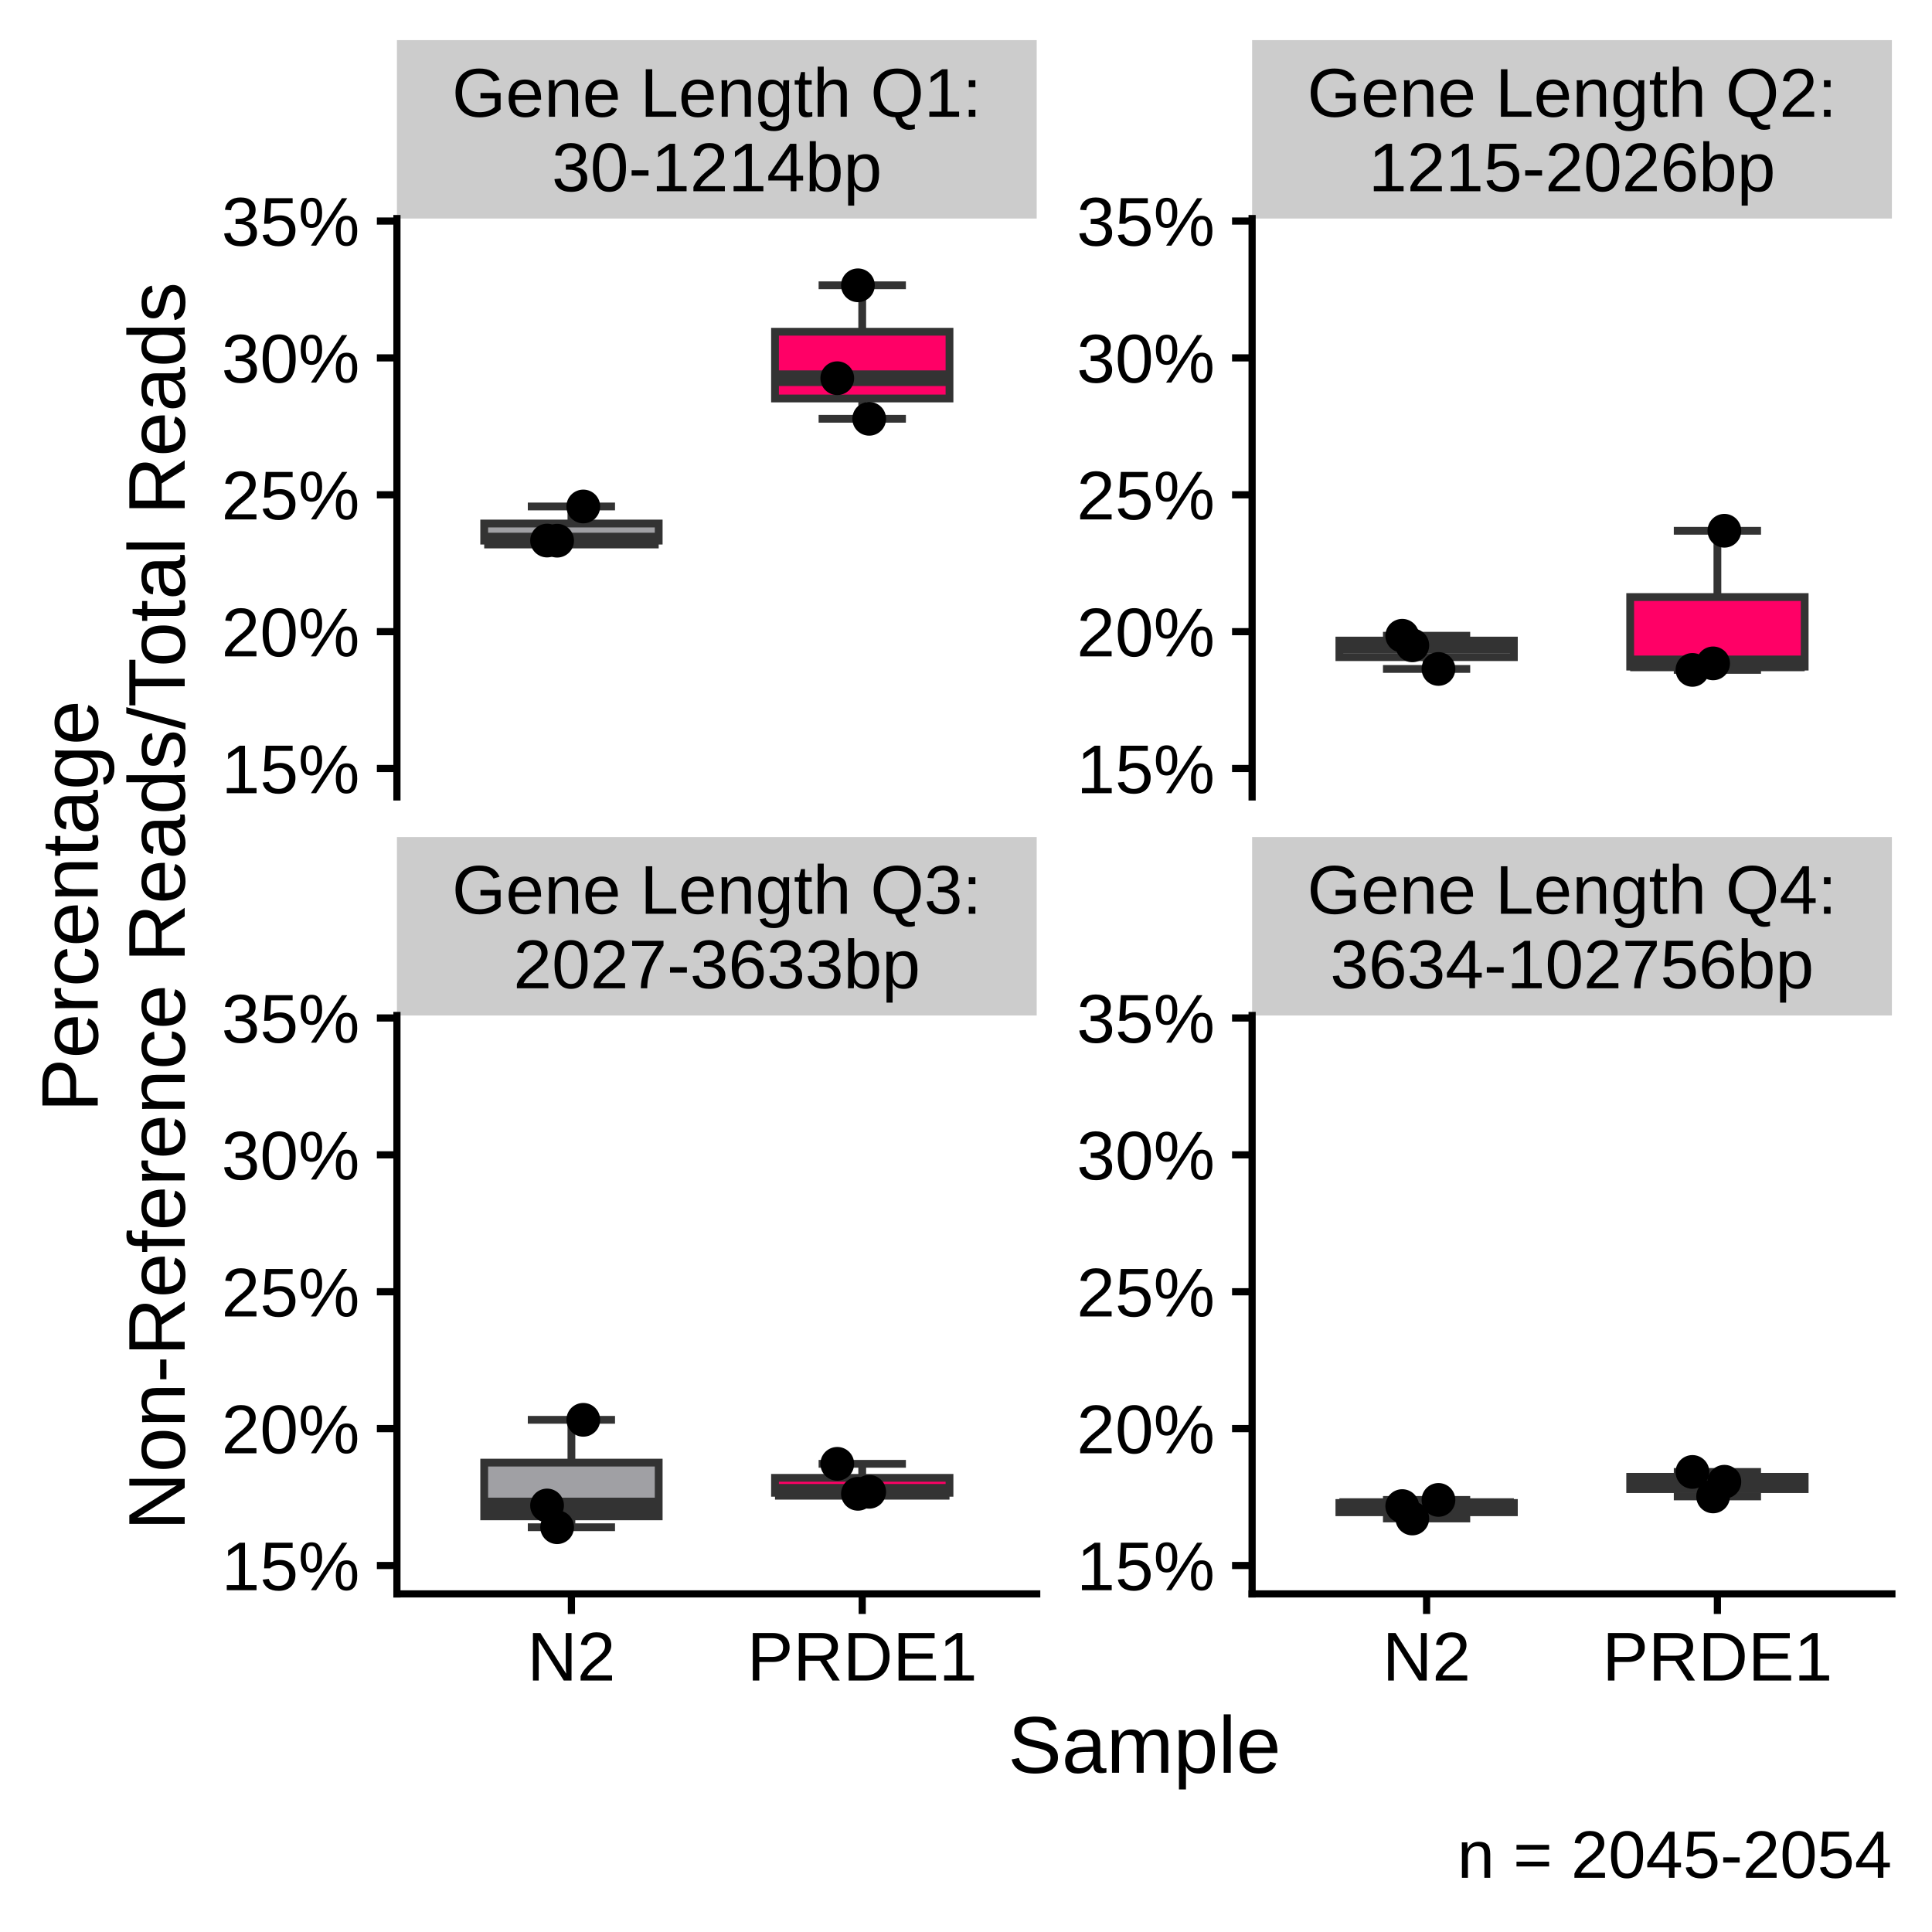
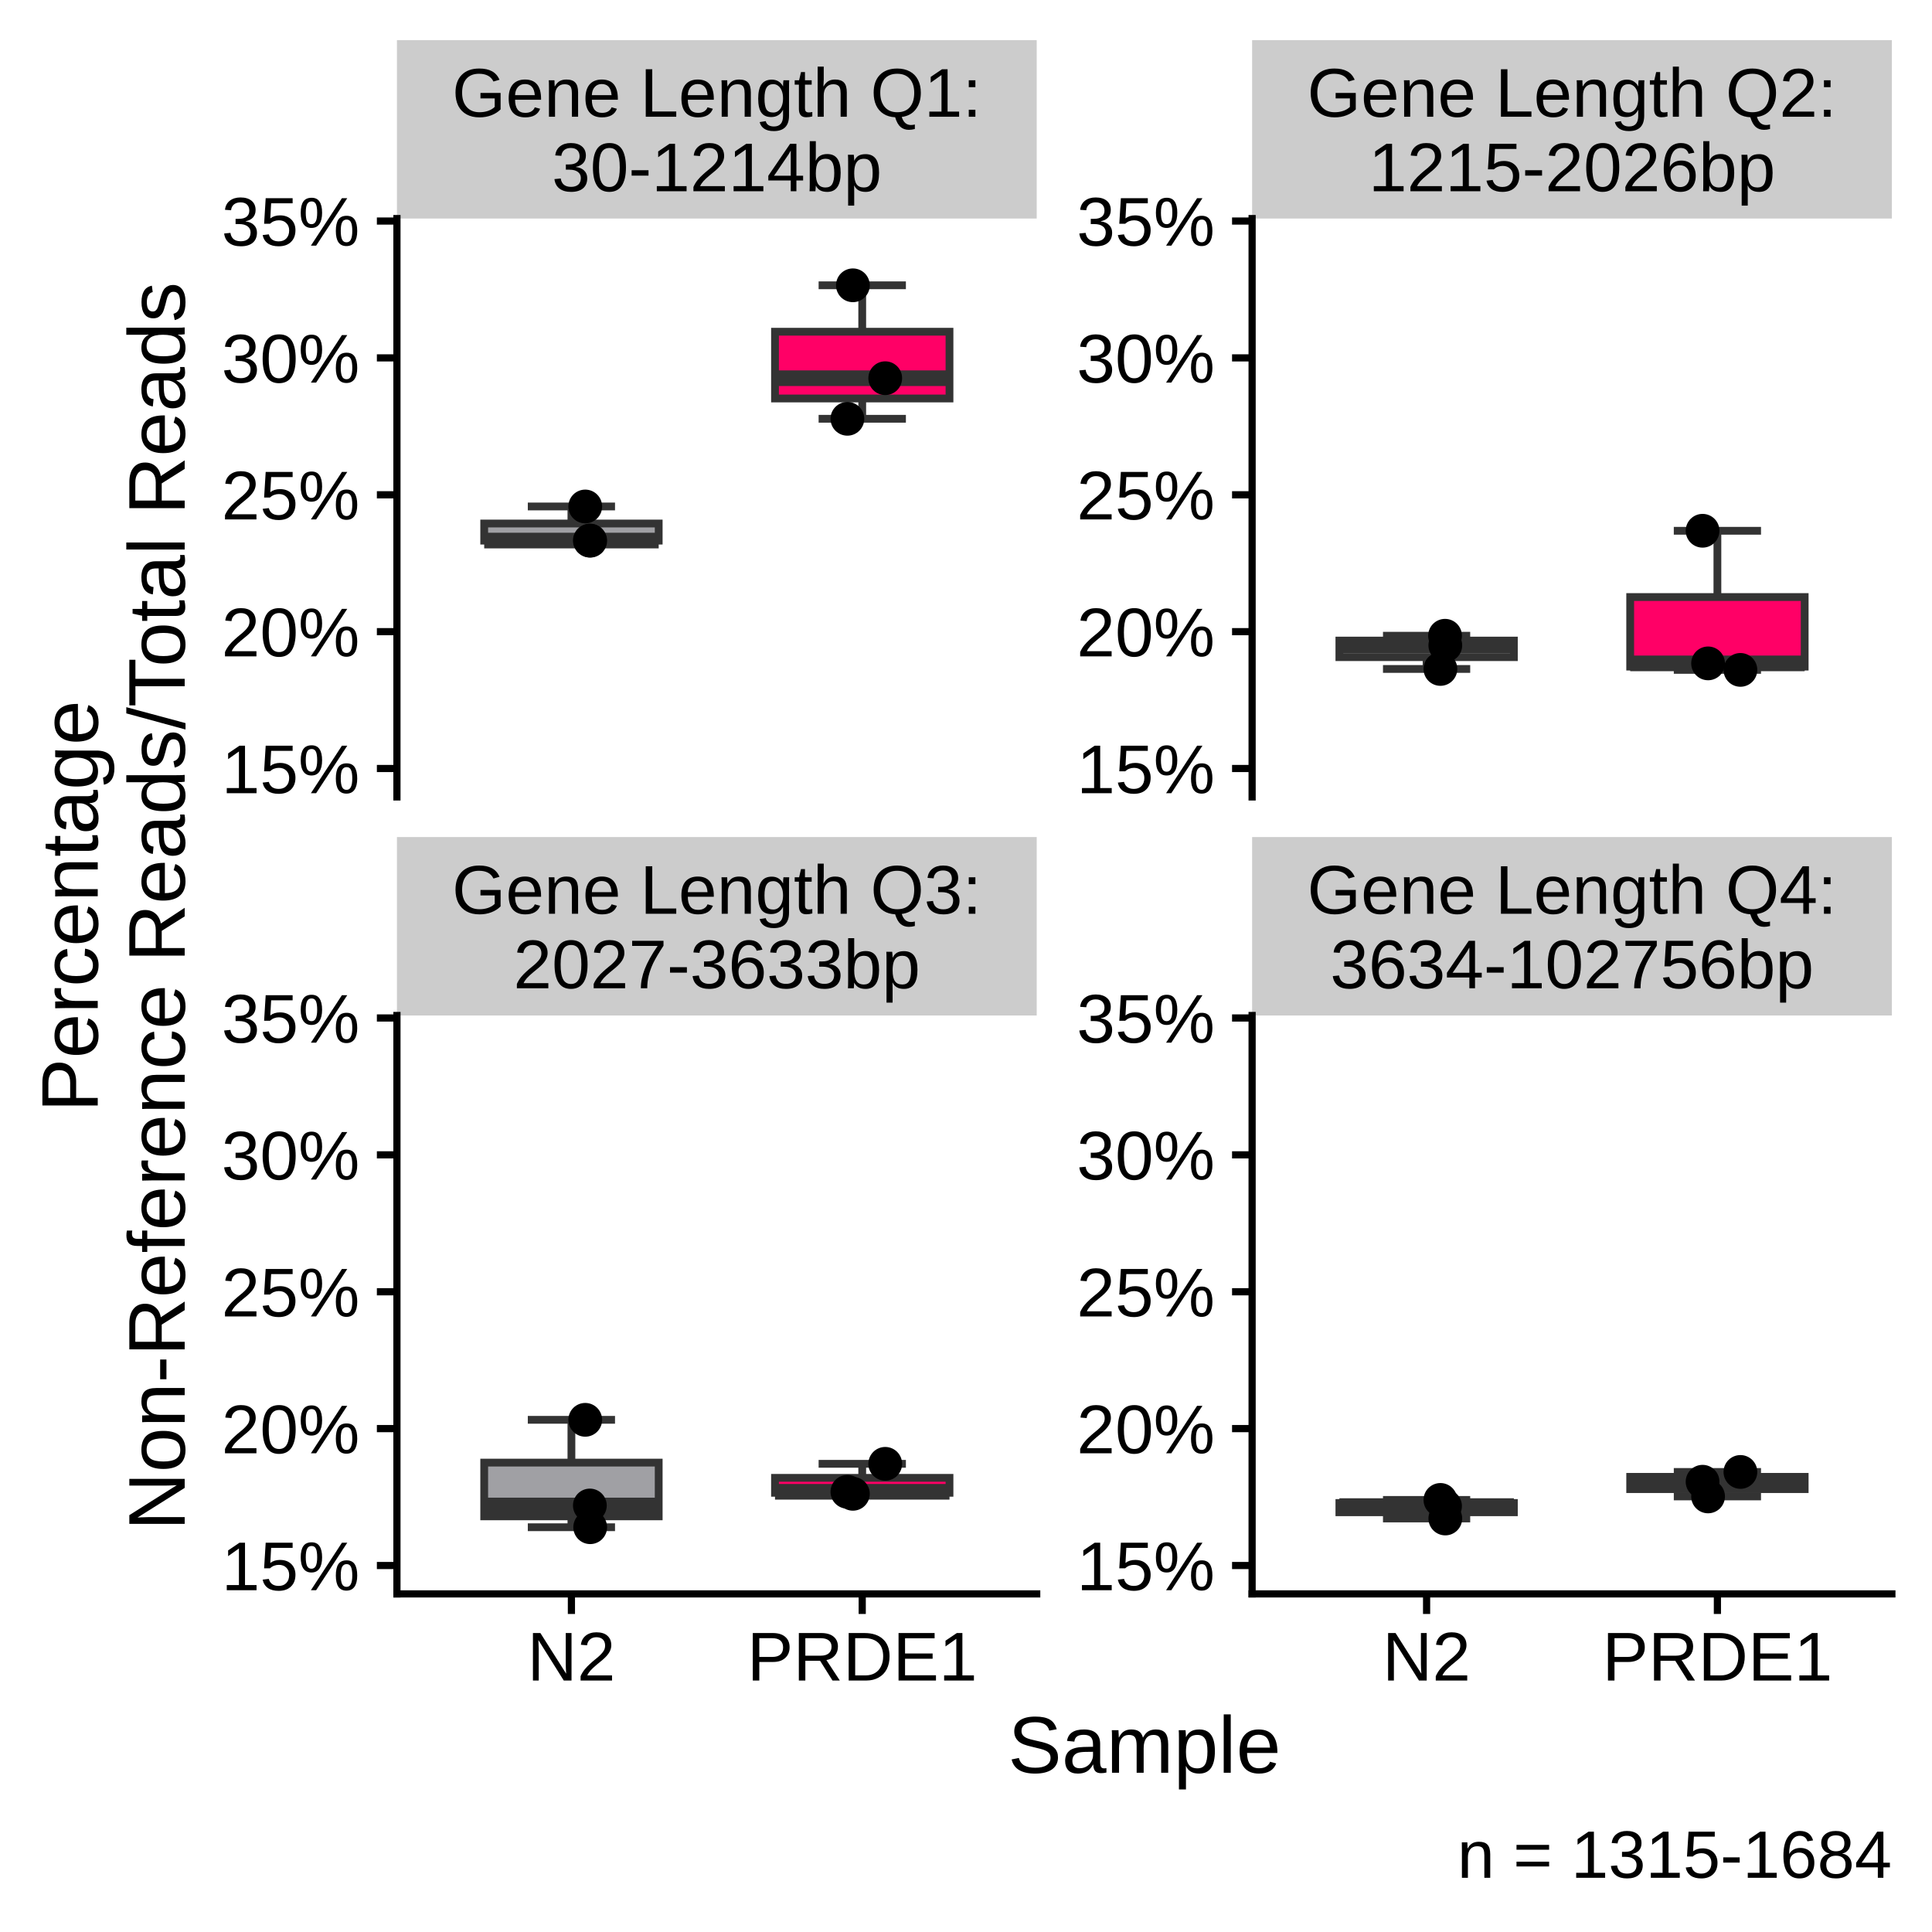
<svg xmlns="http://www.w3.org/2000/svg" class="svglite" width="288.00pt" height="288.00pt" viewBox="0 0 288.00 288.00">
  <defs>
    <style type="text/css">
    .svglite line, .svglite polyline, .svglite polygon, .svglite path, .svglite rect, .svglite circle {
      fill: none;
      stroke: #000000;
      stroke-linecap: round;
      stroke-linejoin: round;
      stroke-miterlimit: 10.00;
    }
    .svglite text {
      white-space: pre;
    }
  </style>
  </defs>
  <rect width="100%" height="100%" style="stroke: none; fill: none;" />
  <defs>
    <clipPath id="cpMC4wMHwyODguMDB8MC4wMHwyODguMDA=">
      <rect x="0.00" y="0.00" width="288.00" height="288.00" />
    </clipPath>
  </defs>
  <g clip-path="url(#cpMC4wMHwyODguMDB8MC4wMHwyODguMDA=)">
</g>
  <defs>
    <clipPath id="cpNTkuMTd8MTU0LjU0fDMyLjU4fDExOC44MA==">
      <rect x="59.17" y="32.58" width="95.37" height="86.22" />
    </clipPath>
  </defs>
  <g clip-path="url(#cpNTkuMTd8MTU0LjU0fDMyLjU4fDExOC44MA==)">
    <line x1="78.68" y1="75.50" x2="91.68" y2="75.50" style="stroke-width: 1.16; stroke: #333333; stroke-linecap: butt;" />
    <line x1="78.68" y1="80.60" x2="91.68" y2="80.60" style="stroke-width: 1.16; stroke: #333333; stroke-linecap: butt;" />
    <line x1="85.18" y1="78.04" x2="85.18" y2="75.50" style="stroke-width: 1.16; stroke: #333333; stroke-linecap: butt;" />
    <line x1="85.18" y1="80.59" x2="85.18" y2="80.60" style="stroke-width: 1.16; stroke: #333333; stroke-linecap: butt;" />
    <polygon points="72.18,78.04 72.18,80.59 98.19,80.59 98.19,78.04 72.18,78.04 " style="stroke-width: 1.16; stroke: #333333; stroke-linecap: butt; stroke-linejoin: miter; fill: #A0A0A4;" />
    <line x1="72.18" y1="80.58" x2="98.19" y2="80.58" style="stroke-width: 2.33; stroke: #333333; stroke-linecap: butt; stroke-linejoin: miter;" />
    <line x1="122.03" y1="42.53" x2="135.04" y2="42.53" style="stroke-width: 1.16; stroke: #333333; stroke-linecap: butt;" />
    <line x1="122.03" y1="62.43" x2="135.04" y2="62.43" style="stroke-width: 1.16; stroke: #333333; stroke-linecap: butt;" />
    <line x1="128.53" y1="49.45" x2="128.53" y2="42.53" style="stroke-width: 1.16; stroke: #333333; stroke-linecap: butt;" />
    <line x1="128.53" y1="59.40" x2="128.53" y2="62.43" style="stroke-width: 1.16; stroke: #333333; stroke-linecap: butt;" />
    <polygon points="115.53,49.45 115.53,59.40 141.54,59.40 141.54,49.45 115.53,49.45 " style="stroke-width: 1.16; stroke: #333333; stroke-linecap: butt; stroke-linejoin: miter; fill: #FF0066;" />
    <line x1="115.53" y1="56.38" x2="141.54" y2="56.38" style="stroke-width: 2.33; stroke: #333333; stroke-linecap: butt; stroke-linejoin: miter;" />
-     <circle cx="83.05" cy="80.60" r="2.13" style="stroke-width: 0.77; fill: #000000;" />
-     <circle cx="81.55" cy="80.58" r="2.13" style="stroke-width: 0.77; fill: #000000;" />
-     <circle cx="86.95" cy="75.50" r="2.13" style="stroke-width: 0.77; fill: #000000;" />
-     <circle cx="129.57" cy="62.43" r="2.13" style="stroke-width: 0.77; fill: #000000;" />
-     <circle cx="127.89" cy="42.53" r="2.13" style="stroke-width: 0.77; fill: #000000;" />
-     <circle cx="124.81" cy="56.38" r="2.13" style="stroke-width: 0.77; fill: #000000;" />
+     <circle cx="87.98" cy="80.60" r="2.13" style="stroke-width: 0.77; fill: #000000;" />
+     <circle cx="87.93" cy="80.58" r="2.13" style="stroke-width: 0.77; fill: #000000;" />
+     <circle cx="87.24" cy="75.50" r="2.13" style="stroke-width: 0.77; fill: #000000;" />
+     <circle cx="126.32" cy="62.43" r="2.13" style="stroke-width: 0.77; fill: #000000;" />
+     <circle cx="127.14" cy="42.53" r="2.13" style="stroke-width: 0.77; fill: #000000;" />
+     <circle cx="131.96" cy="56.38" r="2.13" style="stroke-width: 0.77; fill: #000000;" />
  </g>
  <g clip-path="url(#cpMC4wMHwyODguMDB8MC4wMHwyODguMDA=)">
</g>
  <defs>
    <clipPath id="cpNTkuMTd8MTU0LjU0fDE1MS4zOHwyMzcuNjA=">
      <rect x="59.17" y="151.38" width="95.37" height="86.22" />
    </clipPath>
  </defs>
  <g clip-path="url(#cpNTkuMTd8MTU0LjU0fDE1MS4zOHwyMzcuNjA=)">
    <line x1="78.68" y1="211.65" x2="91.68" y2="211.65" style="stroke-width: 1.16; stroke: #333333; stroke-linecap: butt;" />
    <line x1="78.68" y1="227.66" x2="91.68" y2="227.66" style="stroke-width: 1.16; stroke: #333333; stroke-linecap: butt;" />
    <line x1="85.18" y1="218.03" x2="85.18" y2="211.65" style="stroke-width: 1.16; stroke: #333333; stroke-linecap: butt;" />
    <line x1="85.18" y1="226.04" x2="85.18" y2="227.66" style="stroke-width: 1.16; stroke: #333333; stroke-linecap: butt;" />
    <polygon points="72.18,218.03 72.18,226.04 98.19,226.04 98.19,218.03 72.18,218.03 " style="stroke-width: 1.16; stroke: #333333; stroke-linecap: butt; stroke-linejoin: miter; fill: #A0A0A4;" />
    <line x1="72.18" y1="224.42" x2="98.19" y2="224.42" style="stroke-width: 2.33; stroke: #333333; stroke-linecap: butt; stroke-linejoin: miter;" />
    <line x1="122.03" y1="218.21" x2="135.04" y2="218.21" style="stroke-width: 1.16; stroke: #333333; stroke-linecap: butt;" />
    <line x1="122.03" y1="222.68" x2="135.04" y2="222.68" style="stroke-width: 1.16; stroke: #333333; stroke-linecap: butt;" />
    <line x1="128.53" y1="220.30" x2="128.53" y2="218.21" style="stroke-width: 1.16; stroke: #333333; stroke-linecap: butt;" />
    <line x1="128.53" y1="222.53" x2="128.53" y2="222.68" style="stroke-width: 1.16; stroke: #333333; stroke-linecap: butt;" />
    <polygon points="115.53,220.30 115.53,222.53 141.54,222.53 141.54,220.30 115.53,220.30 " style="stroke-width: 1.16; stroke: #333333; stroke-linecap: butt; stroke-linejoin: miter; fill: #FF0066;" />
    <line x1="115.53" y1="222.38" x2="141.54" y2="222.38" style="stroke-width: 2.33; stroke: #333333; stroke-linecap: butt; stroke-linejoin: miter;" />
-     <circle cx="83.05" cy="227.66" r="2.13" style="stroke-width: 0.77; fill: #000000;" />
-     <circle cx="81.55" cy="224.42" r="2.13" style="stroke-width: 0.77; fill: #000000;" />
-     <circle cx="86.95" cy="211.65" r="2.13" style="stroke-width: 0.77; fill: #000000;" />
-     <circle cx="129.57" cy="222.38" r="2.13" style="stroke-width: 0.77; fill: #000000;" />
-     <circle cx="127.89" cy="222.68" r="2.13" style="stroke-width: 0.77; fill: #000000;" />
-     <circle cx="124.81" cy="218.21" r="2.13" style="stroke-width: 0.77; fill: #000000;" />
+     <circle cx="87.98" cy="227.66" r="2.13" style="stroke-width: 0.77; fill: #000000;" />
+     <circle cx="87.93" cy="224.42" r="2.13" style="stroke-width: 0.77; fill: #000000;" />
+     <circle cx="87.24" cy="211.65" r="2.13" style="stroke-width: 0.77; fill: #000000;" />
+     <circle cx="126.32" cy="222.38" r="2.13" style="stroke-width: 0.77; fill: #000000;" />
+     <circle cx="127.14" cy="222.68" r="2.13" style="stroke-width: 0.77; fill: #000000;" />
+     <circle cx="131.96" cy="218.21" r="2.13" style="stroke-width: 0.77; fill: #000000;" />
  </g>
  <g clip-path="url(#cpMC4wMHwyODguMDB8MC4wMHwyODguMDA=)">
</g>
  <defs>
    <clipPath id="cpMTg2LjY1fDI4Mi4wMnwzMi41OHwxMTguODA=">
      <rect x="186.65" y="32.58" width="95.37" height="86.22" />
    </clipPath>
  </defs>
  <g clip-path="url(#cpMTg2LjY1fDI4Mi4wMnwzMi41OHwxMTguODA=)">
    <line x1="206.16" y1="94.77" x2="219.16" y2="94.77" style="stroke-width: 1.16; stroke: #333333; stroke-linecap: butt;" />
    <line x1="206.16" y1="99.72" x2="219.16" y2="99.72" style="stroke-width: 1.16; stroke: #333333; stroke-linecap: butt;" />
    <line x1="212.66" y1="95.49" x2="212.66" y2="94.77" style="stroke-width: 1.16; stroke: #333333; stroke-linecap: butt;" />
    <line x1="212.66" y1="97.96" x2="212.66" y2="99.72" style="stroke-width: 1.16; stroke: #333333; stroke-linecap: butt;" />
    <polygon points="199.66,95.49 199.66,97.96 225.67,97.96 225.67,95.49 199.66,95.49 " style="stroke-width: 1.16; stroke: #333333; stroke-linecap: butt; stroke-linejoin: miter; fill: #A0A0A4;" />
    <line x1="199.66" y1="96.20" x2="225.67" y2="96.20" style="stroke-width: 2.33; stroke: #333333; stroke-linecap: butt; stroke-linejoin: miter;" />
    <line x1="249.51" y1="79.12" x2="262.51" y2="79.12" style="stroke-width: 1.16; stroke: #333333; stroke-linecap: butt;" />
    <line x1="249.51" y1="99.86" x2="262.51" y2="99.86" style="stroke-width: 1.16; stroke: #333333; stroke-linecap: butt;" />
    <line x1="256.01" y1="89.00" x2="256.01" y2="79.12" style="stroke-width: 1.16; stroke: #333333; stroke-linecap: butt;" />
    <line x1="256.01" y1="99.37" x2="256.01" y2="99.86" style="stroke-width: 1.16; stroke: #333333; stroke-linecap: butt;" />
    <polygon points="243.01,89.00 243.01,99.37 269.02,99.37 269.02,89.00 243.01,89.00 " style="stroke-width: 1.16; stroke: #333333; stroke-linecap: butt; stroke-linejoin: miter; fill: #FF0066;" />
    <line x1="243.01" y1="98.89" x2="269.02" y2="98.89" style="stroke-width: 2.33; stroke: #333333; stroke-linecap: butt; stroke-linejoin: miter;" />
-     <circle cx="210.53" cy="96.20" r="2.13" style="stroke-width: 0.77; fill: #000000;" />
-     <circle cx="209.03" cy="94.77" r="2.13" style="stroke-width: 0.77; fill: #000000;" />
-     <circle cx="214.43" cy="99.72" r="2.13" style="stroke-width: 0.77; fill: #000000;" />
-     <circle cx="257.05" cy="79.12" r="2.13" style="stroke-width: 0.77; fill: #000000;" />
-     <circle cx="255.37" cy="98.89" r="2.13" style="stroke-width: 0.77; fill: #000000;" />
-     <circle cx="252.29" cy="99.86" r="2.13" style="stroke-width: 0.77; fill: #000000;" />
+     <circle cx="215.45" cy="96.20" r="2.13" style="stroke-width: 0.77; fill: #000000;" />
+     <circle cx="215.41" cy="94.77" r="2.13" style="stroke-width: 0.77; fill: #000000;" />
+     <circle cx="214.72" cy="99.72" r="2.13" style="stroke-width: 0.77; fill: #000000;" />
+     <circle cx="253.80" cy="79.12" r="2.13" style="stroke-width: 0.77; fill: #000000;" />
+     <circle cx="254.62" cy="98.89" r="2.13" style="stroke-width: 0.77; fill: #000000;" />
+     <circle cx="259.44" cy="99.86" r="2.13" style="stroke-width: 0.77; fill: #000000;" />
  </g>
  <g clip-path="url(#cpMC4wMHwyODguMDB8MC4wMHwyODguMDA=)">
</g>
  <defs>
    <clipPath id="cpMTg2LjY1fDI4Mi4wMnwxNTEuMzh8MjM3LjYw">
      <rect x="186.65" y="151.38" width="95.37" height="86.22" />
    </clipPath>
  </defs>
  <g clip-path="url(#cpMTg2LjY1fDI4Mi4wMnwxNTEuMzh8MjM3LjYw)">
    <line x1="206.16" y1="223.59" x2="219.16" y2="223.59" style="stroke-width: 1.16; stroke: #333333; stroke-linecap: butt;" />
    <line x1="206.16" y1="226.36" x2="219.16" y2="226.36" style="stroke-width: 1.16; stroke: #333333; stroke-linecap: butt;" />
    <line x1="212.66" y1="224.05" x2="212.66" y2="223.59" style="stroke-width: 1.16; stroke: #333333; stroke-linecap: butt;" />
    <line x1="212.66" y1="225.43" x2="212.66" y2="226.36" style="stroke-width: 1.16; stroke: #333333; stroke-linecap: butt;" />
    <polygon points="199.66,224.05 199.66,225.43 225.67,225.43 225.67,224.05 199.66,224.05 " style="stroke-width: 1.16; stroke: #333333; stroke-linecap: butt; stroke-linejoin: miter; fill: #A0A0A4;" />
    <line x1="199.66" y1="224.51" x2="225.67" y2="224.51" style="stroke-width: 2.33; stroke: #333333; stroke-linecap: butt; stroke-linejoin: miter;" />
    <line x1="249.51" y1="219.42" x2="262.51" y2="219.42" style="stroke-width: 1.16; stroke: #333333; stroke-linecap: butt;" />
    <line x1="249.51" y1="223.07" x2="262.51" y2="223.07" style="stroke-width: 1.16; stroke: #333333; stroke-linecap: butt;" />
    <line x1="256.01" y1="220.15" x2="256.01" y2="219.42" style="stroke-width: 1.16; stroke: #333333; stroke-linecap: butt;" />
    <line x1="256.01" y1="221.98" x2="256.01" y2="223.07" style="stroke-width: 1.16; stroke: #333333; stroke-linecap: butt;" />
    <polygon points="243.01,220.15 243.01,221.98 269.02,221.98 269.02,220.15 243.01,220.15 " style="stroke-width: 1.16; stroke: #333333; stroke-linecap: butt; stroke-linejoin: miter; fill: #FF0066;" />
    <line x1="243.01" y1="220.88" x2="269.02" y2="220.88" style="stroke-width: 2.33; stroke: #333333; stroke-linecap: butt; stroke-linejoin: miter;" />
-     <circle cx="210.53" cy="226.36" r="2.13" style="stroke-width: 0.77; fill: #000000;" />
-     <circle cx="209.03" cy="224.51" r="2.13" style="stroke-width: 0.77; fill: #000000;" />
-     <circle cx="214.43" cy="223.59" r="2.13" style="stroke-width: 0.77; fill: #000000;" />
-     <circle cx="257.05" cy="220.88" r="2.13" style="stroke-width: 0.77; fill: #000000;" />
-     <circle cx="255.37" cy="223.07" r="2.13" style="stroke-width: 0.77; fill: #000000;" />
-     <circle cx="252.29" cy="219.42" r="2.13" style="stroke-width: 0.77; fill: #000000;" />
+     <circle cx="215.45" cy="226.36" r="2.13" style="stroke-width: 0.77; fill: #000000;" />
+     <circle cx="215.41" cy="224.51" r="2.13" style="stroke-width: 0.77; fill: #000000;" />
+     <circle cx="214.72" cy="223.59" r="2.13" style="stroke-width: 0.77; fill: #000000;" />
+     <circle cx="253.80" cy="220.88" r="2.13" style="stroke-width: 0.77; fill: #000000;" />
+     <circle cx="254.62" cy="223.07" r="2.13" style="stroke-width: 0.77; fill: #000000;" />
+     <circle cx="259.44" cy="219.42" r="2.13" style="stroke-width: 0.77; fill: #000000;" />
  </g>
  <g clip-path="url(#cpMC4wMHwyODguMDB8MC4wMHwyODguMDA=)">
</g>
  <defs>
    <clipPath id="cpNTkuMTd8MTU0LjU0fDEyNC43OHwxNTEuMzg=">
      <rect x="59.17" y="124.78" width="95.37" height="26.60" />
    </clipPath>
  </defs>
  <g clip-path="url(#cpNTkuMTd8MTU0LjU0fDEyNC43OHwxNTEuMzg=)">
    <rect x="59.17" y="124.78" width="95.37" height="26.60" style="stroke-width: 1.07; stroke: none; fill: #CCCCCC;" />
    <text x="106.86" y="136.21" text-anchor="middle" style="font-size: 10.29px; font-family: &quot;Arial&quot;;" textLength="78.88px" lengthAdjust="spacingAndGlyphs">Gene Length Q3:</text>
    <text x="106.86" y="147.32" text-anchor="middle" style="font-size: 10.29px; font-family: &quot;Arial&quot;;" textLength="60.60px" lengthAdjust="spacingAndGlyphs">2027-3633bp</text>
  </g>
  <g clip-path="url(#cpMC4wMHwyODguMDB8MC4wMHwyODguMDA=)">
</g>
  <defs>
    <clipPath id="cpMTg2LjY1fDI4Mi4wMnwxMjQuNzh8MTUxLjM4">
      <rect x="186.65" y="124.78" width="95.37" height="26.60" />
    </clipPath>
  </defs>
  <g clip-path="url(#cpMTg2LjY1fDI4Mi4wMnwxMjQuNzh8MTUxLjM4)">
    <rect x="186.65" y="124.78" width="95.37" height="26.60" style="stroke-width: 1.07; stroke: none; fill: #CCCCCC;" />
    <text x="234.34" y="136.21" text-anchor="middle" style="font-size: 10.29px; font-family: &quot;Arial&quot;;" textLength="78.88px" lengthAdjust="spacingAndGlyphs">Gene Length Q4:</text>
    <text x="234.34" y="147.32" text-anchor="middle" style="font-size: 10.29px; font-family: &quot;Arial&quot;;" textLength="72.03px" lengthAdjust="spacingAndGlyphs">3634-102756bp</text>
  </g>
  <g clip-path="url(#cpMC4wMHwyODguMDB8MC4wMHwyODguMDA=)">
</g>
  <defs>
    <clipPath id="cpNTkuMTd8MTU0LjU0fDUuOTh8MzIuNTg=">
      <rect x="59.17" y="5.98" width="95.37" height="26.60" />
    </clipPath>
  </defs>
  <g clip-path="url(#cpNTkuMTd8MTU0LjU0fDUuOTh8MzIuNTg=)">
    <rect x="59.17" y="5.98" width="95.37" height="26.60" style="stroke-width: 1.07; stroke: none; fill: #CCCCCC;" />
    <text x="106.86" y="17.40" text-anchor="middle" style="font-size: 10.29px; font-family: &quot;Arial&quot;;" textLength="78.88px" lengthAdjust="spacingAndGlyphs">Gene Length Q1:</text>
    <text x="106.86" y="28.51" text-anchor="middle" style="font-size: 10.29px; font-family: &quot;Arial&quot;;" textLength="49.16px" lengthAdjust="spacingAndGlyphs">30-1214bp</text>
  </g>
  <g clip-path="url(#cpMC4wMHwyODguMDB8MC4wMHwyODguMDA=)">
</g>
  <defs>
    <clipPath id="cpMTg2LjY1fDI4Mi4wMnw1Ljk4fDMyLjU4">
      <rect x="186.65" y="5.98" width="95.37" height="26.60" />
    </clipPath>
  </defs>
  <g clip-path="url(#cpMTg2LjY1fDI4Mi4wMnw1Ljk4fDMyLjU4)">
    <rect x="186.65" y="5.98" width="95.37" height="26.60" style="stroke-width: 1.07; stroke: none; fill: #CCCCCC;" />
    <text x="234.34" y="17.40" text-anchor="middle" style="font-size: 10.29px; font-family: &quot;Arial&quot;;" textLength="78.88px" lengthAdjust="spacingAndGlyphs">Gene Length Q2:</text>
    <text x="234.34" y="28.51" text-anchor="middle" style="font-size: 10.29px; font-family: &quot;Arial&quot;;" textLength="60.60px" lengthAdjust="spacingAndGlyphs">1215-2026bp</text>
  </g>
  <g clip-path="url(#cpMC4wMHwyODguMDB8MC4wMHwyODguMDA=)">
    <polyline points="59.17,237.60 154.54,237.60 " style="stroke-width: 1.07; stroke-linecap: square;" />
    <polyline points="85.18,240.59 85.18,237.60 " style="stroke-width: 1.07; stroke-linecap: butt;" />
    <polyline points="128.53,240.59 128.53,237.60 " style="stroke-width: 1.07; stroke-linecap: butt;" />
    <text x="85.18" y="250.51" text-anchor="middle" style="font-size: 10.29px; font-family: &quot;Arial&quot;;" textLength="13.14px" lengthAdjust="spacingAndGlyphs">N2</text>
    <text x="128.53" y="250.51" text-anchor="middle" style="font-size: 10.29px; font-family: &quot;Arial&quot;;" textLength="34.27px" lengthAdjust="spacingAndGlyphs">PRDE1</text>
    <polyline points="186.65,237.60 282.02,237.60 " style="stroke-width: 1.07; stroke-linecap: square;" />
    <polyline points="212.66,240.59 212.66,237.60 " style="stroke-width: 1.07; stroke-linecap: butt;" />
    <polyline points="256.01,240.59 256.01,237.60 " style="stroke-width: 1.07; stroke-linecap: butt;" />
    <text x="212.66" y="250.51" text-anchor="middle" style="font-size: 10.29px; font-family: &quot;Arial&quot;;" textLength="13.14px" lengthAdjust="spacingAndGlyphs">N2</text>
    <text x="256.01" y="250.51" text-anchor="middle" style="font-size: 10.29px; font-family: &quot;Arial&quot;;" textLength="34.27px" lengthAdjust="spacingAndGlyphs">PRDE1</text>
    <polyline points="186.65,118.80 186.65,32.58 " style="stroke-width: 1.07; stroke-linecap: square;" />
    <text x="181.10" y="118.24" text-anchor="end" style="font-size: 10.29px; font-family: &quot;Arial&quot;;" textLength="20.58px" lengthAdjust="spacingAndGlyphs">15%</text>
    <text x="181.10" y="97.84" text-anchor="end" style="font-size: 10.29px; font-family: &quot;Arial&quot;;" textLength="20.58px" lengthAdjust="spacingAndGlyphs">20%</text>
    <text x="181.10" y="77.43" text-anchor="end" style="font-size: 10.29px; font-family: &quot;Arial&quot;;" textLength="20.58px" lengthAdjust="spacingAndGlyphs">25%</text>
    <text x="181.10" y="57.03" text-anchor="end" style="font-size: 10.29px; font-family: &quot;Arial&quot;;" textLength="20.58px" lengthAdjust="spacingAndGlyphs">30%</text>
    <text x="181.10" y="36.62" text-anchor="end" style="font-size: 10.29px; font-family: &quot;Arial&quot;;" textLength="20.58px" lengthAdjust="spacingAndGlyphs">35%</text>
    <polyline points="183.66,114.56 186.65,114.56 " style="stroke-width: 1.07; stroke-linecap: butt;" />
    <polyline points="183.66,94.16 186.65,94.16 " style="stroke-width: 1.07; stroke-linecap: butt;" />
    <polyline points="183.66,73.76 186.65,73.76 " style="stroke-width: 1.07; stroke-linecap: butt;" />
    <polyline points="183.66,53.35 186.65,53.35 " style="stroke-width: 1.07; stroke-linecap: butt;" />
    <polyline points="183.66,32.95 186.65,32.95 " style="stroke-width: 1.07; stroke-linecap: butt;" />
    <polyline points="186.65,237.60 186.65,151.38 " style="stroke-width: 1.07; stroke-linecap: square;" />
    <text x="181.10" y="237.05" text-anchor="end" style="font-size: 10.29px; font-family: &quot;Arial&quot;;" textLength="20.58px" lengthAdjust="spacingAndGlyphs">15%</text>
    <text x="181.10" y="216.64" text-anchor="end" style="font-size: 10.29px; font-family: &quot;Arial&quot;;" textLength="20.58px" lengthAdjust="spacingAndGlyphs">20%</text>
    <text x="181.10" y="196.24" text-anchor="end" style="font-size: 10.29px; font-family: &quot;Arial&quot;;" textLength="20.58px" lengthAdjust="spacingAndGlyphs">25%</text>
    <text x="181.10" y="175.83" text-anchor="end" style="font-size: 10.29px; font-family: &quot;Arial&quot;;" textLength="20.58px" lengthAdjust="spacingAndGlyphs">30%</text>
    <text x="181.10" y="155.43" text-anchor="end" style="font-size: 10.29px; font-family: &quot;Arial&quot;;" textLength="20.58px" lengthAdjust="spacingAndGlyphs">35%</text>
    <polyline points="183.66,233.37 186.65,233.37 " style="stroke-width: 1.07; stroke-linecap: butt;" />
    <polyline points="183.66,212.96 186.65,212.96 " style="stroke-width: 1.07; stroke-linecap: butt;" />
    <polyline points="183.66,192.56 186.65,192.56 " style="stroke-width: 1.07; stroke-linecap: butt;" />
    <polyline points="183.66,172.15 186.65,172.15 " style="stroke-width: 1.07; stroke-linecap: butt;" />
    <polyline points="183.66,151.75 186.65,151.75 " style="stroke-width: 1.07; stroke-linecap: butt;" />
    <polyline points="59.17,118.80 59.17,32.58 " style="stroke-width: 1.07; stroke-linecap: square;" />
    <text x="53.62" y="118.24" text-anchor="end" style="font-size: 10.29px; font-family: &quot;Arial&quot;;" textLength="20.58px" lengthAdjust="spacingAndGlyphs">15%</text>
    <text x="53.62" y="97.84" text-anchor="end" style="font-size: 10.29px; font-family: &quot;Arial&quot;;" textLength="20.58px" lengthAdjust="spacingAndGlyphs">20%</text>
    <text x="53.62" y="77.43" text-anchor="end" style="font-size: 10.29px; font-family: &quot;Arial&quot;;" textLength="20.58px" lengthAdjust="spacingAndGlyphs">25%</text>
    <text x="53.62" y="57.03" text-anchor="end" style="font-size: 10.29px; font-family: &quot;Arial&quot;;" textLength="20.58px" lengthAdjust="spacingAndGlyphs">30%</text>
    <text x="53.62" y="36.62" text-anchor="end" style="font-size: 10.29px; font-family: &quot;Arial&quot;;" textLength="20.58px" lengthAdjust="spacingAndGlyphs">35%</text>
    <polyline points="56.18,114.56 59.17,114.56 " style="stroke-width: 1.07; stroke-linecap: butt;" />
    <polyline points="56.18,94.16 59.17,94.16 " style="stroke-width: 1.07; stroke-linecap: butt;" />
    <polyline points="56.18,73.76 59.17,73.76 " style="stroke-width: 1.07; stroke-linecap: butt;" />
    <polyline points="56.18,53.35 59.17,53.35 " style="stroke-width: 1.07; stroke-linecap: butt;" />
    <polyline points="56.18,32.95 59.17,32.95 " style="stroke-width: 1.07; stroke-linecap: butt;" />
    <polyline points="59.17,237.60 59.17,151.38 " style="stroke-width: 1.07; stroke-linecap: square;" />
    <text x="53.62" y="237.05" text-anchor="end" style="font-size: 10.29px; font-family: &quot;Arial&quot;;" textLength="20.58px" lengthAdjust="spacingAndGlyphs">15%</text>
    <text x="53.62" y="216.64" text-anchor="end" style="font-size: 10.29px; font-family: &quot;Arial&quot;;" textLength="20.58px" lengthAdjust="spacingAndGlyphs">20%</text>
    <text x="53.62" y="196.24" text-anchor="end" style="font-size: 10.29px; font-family: &quot;Arial&quot;;" textLength="20.58px" lengthAdjust="spacingAndGlyphs">25%</text>
    <text x="53.62" y="175.83" text-anchor="end" style="font-size: 10.29px; font-family: &quot;Arial&quot;;" textLength="20.58px" lengthAdjust="spacingAndGlyphs">30%</text>
    <text x="53.62" y="155.43" text-anchor="end" style="font-size: 10.29px; font-family: &quot;Arial&quot;;" textLength="20.58px" lengthAdjust="spacingAndGlyphs">35%</text>
    <polyline points="56.18,233.37 59.17,233.37 " style="stroke-width: 1.07; stroke-linecap: butt;" />
    <polyline points="56.18,212.96 59.17,212.96 " style="stroke-width: 1.07; stroke-linecap: butt;" />
    <polyline points="56.18,192.56 59.17,192.56 " style="stroke-width: 1.07; stroke-linecap: butt;" />
    <polyline points="56.18,172.15 59.17,172.15 " style="stroke-width: 1.07; stroke-linecap: butt;" />
    <polyline points="56.18,151.75 59.17,151.75 " style="stroke-width: 1.07; stroke-linecap: butt;" />
    <text x="170.60" y="264.26" text-anchor="middle" style="font-size: 12.00px; font-family: &quot;Arial&quot;;" textLength="40.69px" lengthAdjust="spacingAndGlyphs">Sample</text>
    <text transform="translate(14.57,135.09) rotate(-90)" text-anchor="middle" style="font-size: 12.00px; font-family: &quot;Arial&quot;;" textLength="64.72px" lengthAdjust="spacingAndGlyphs">Percentage </text>
    <text transform="translate(27.53,135.09) rotate(-90)" text-anchor="middle" style="font-size: 12.00px; font-family: &quot;Arial&quot;;" textLength="186.13px" lengthAdjust="spacingAndGlyphs">Non-Reference Reads/Total Reads</text>
-     <text x="282.02" y="279.92" text-anchor="end" style="font-size: 10.00px; font-family: &quot;Arial&quot;;" textLength="64.82px" lengthAdjust="spacingAndGlyphs">n = 2045-2054</text>
+     <text x="282.02" y="279.92" text-anchor="end" style="font-size: 10.00px; font-family: &quot;Arial&quot;;" textLength="64.82px" lengthAdjust="spacingAndGlyphs">n = 1315-1684</text>
  </g>
</svg>
